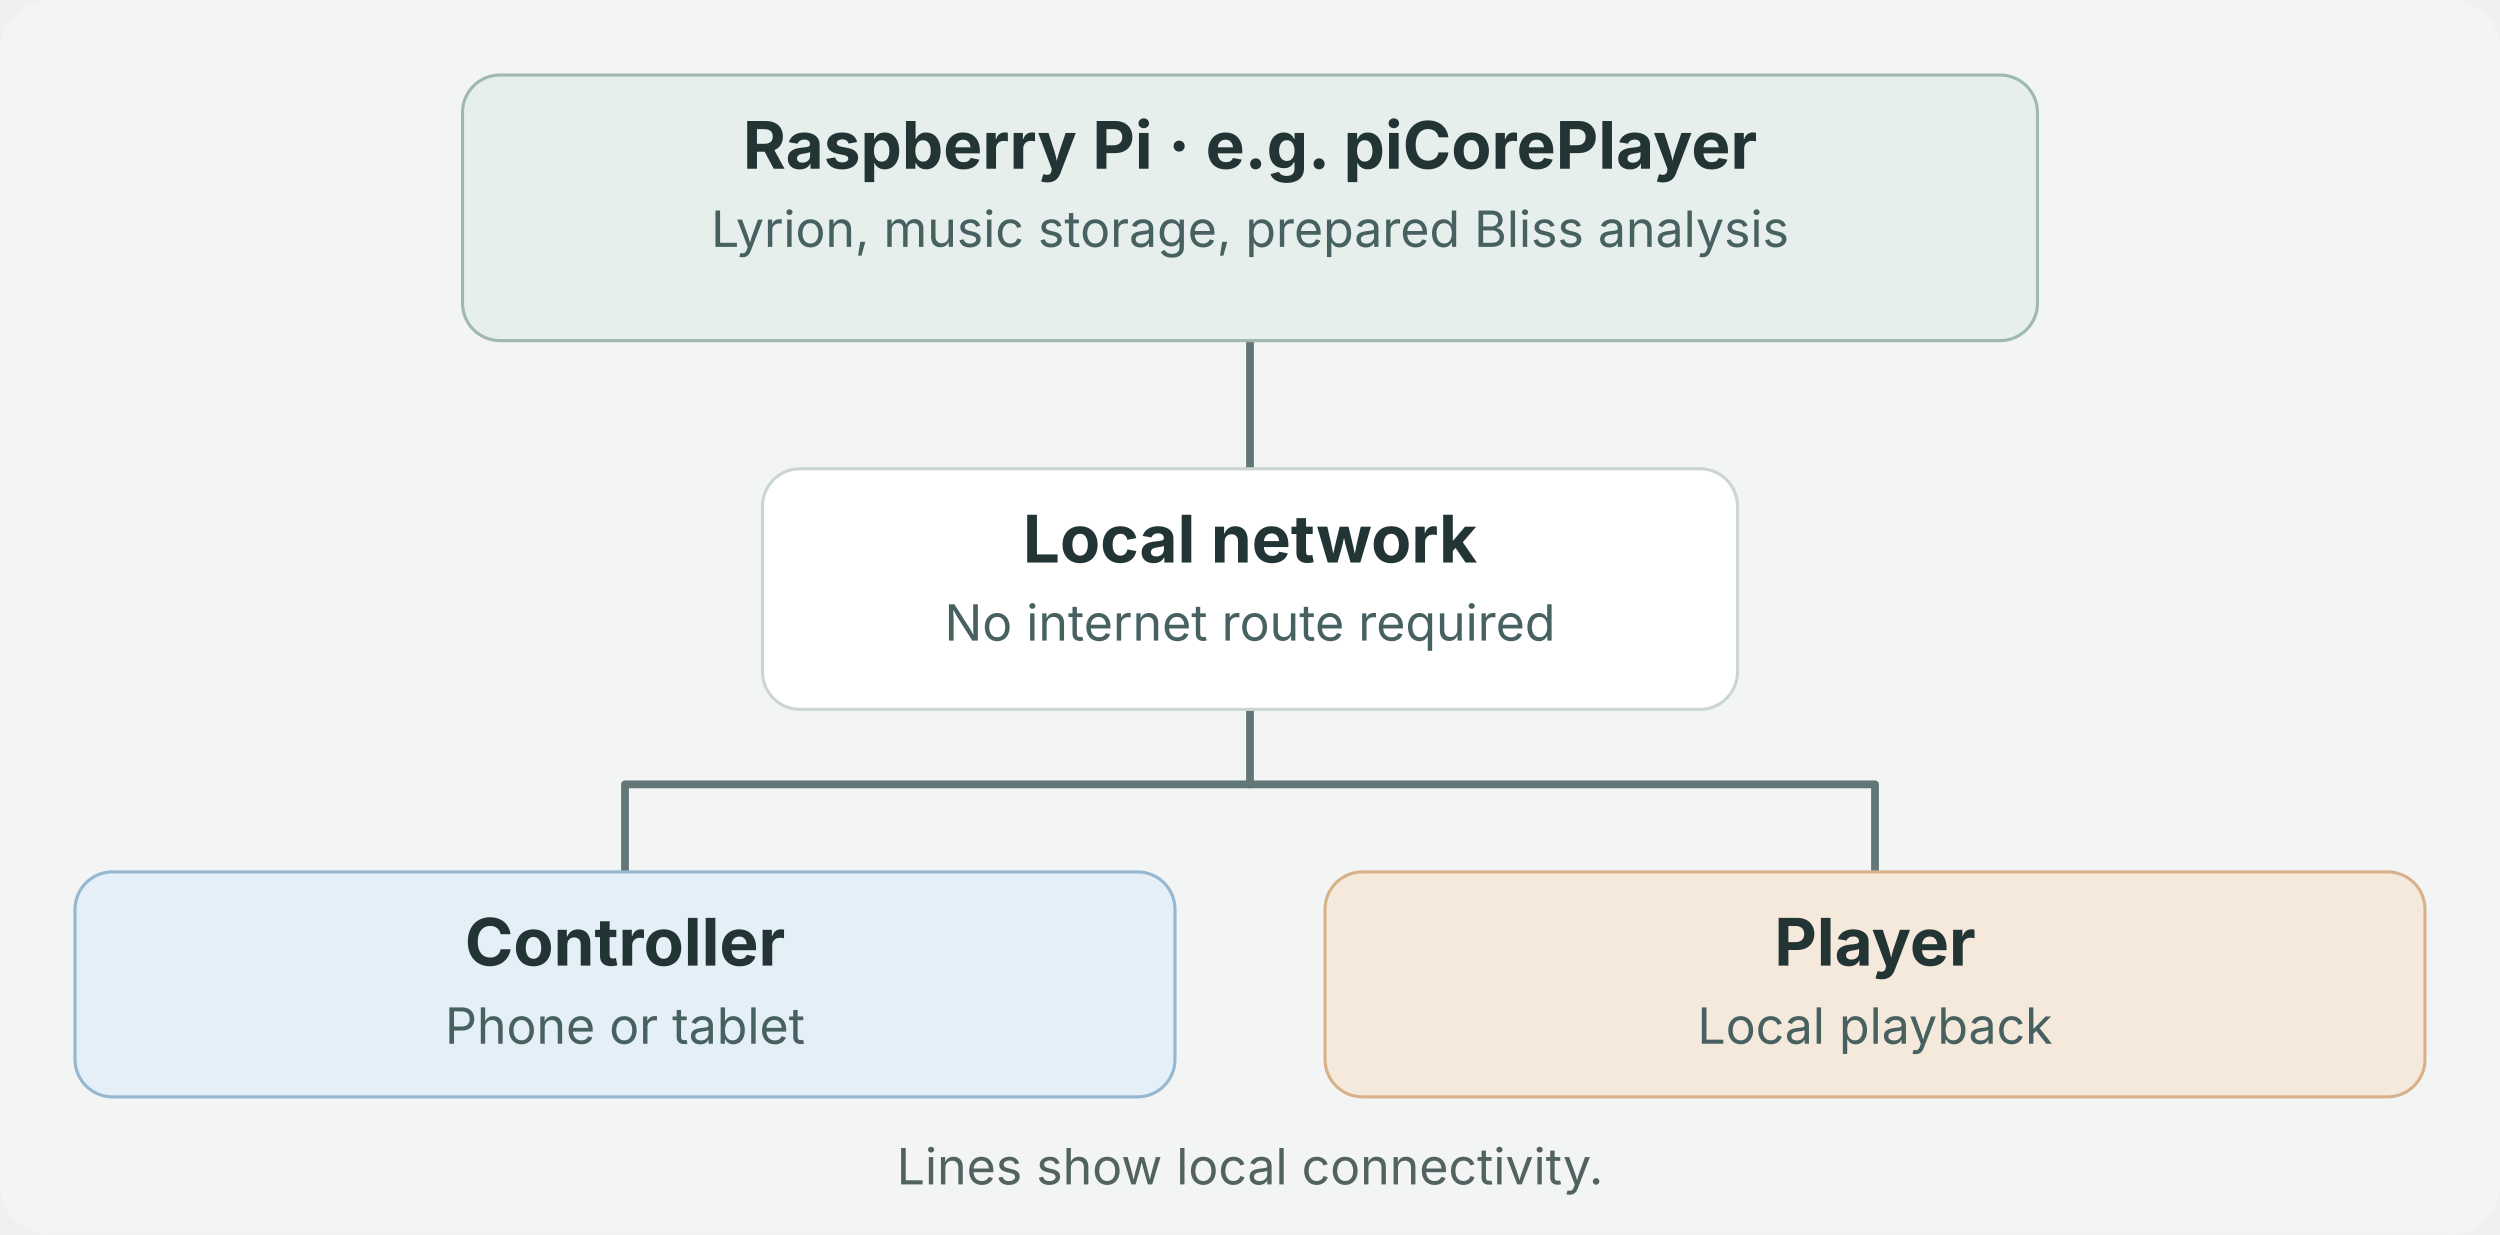
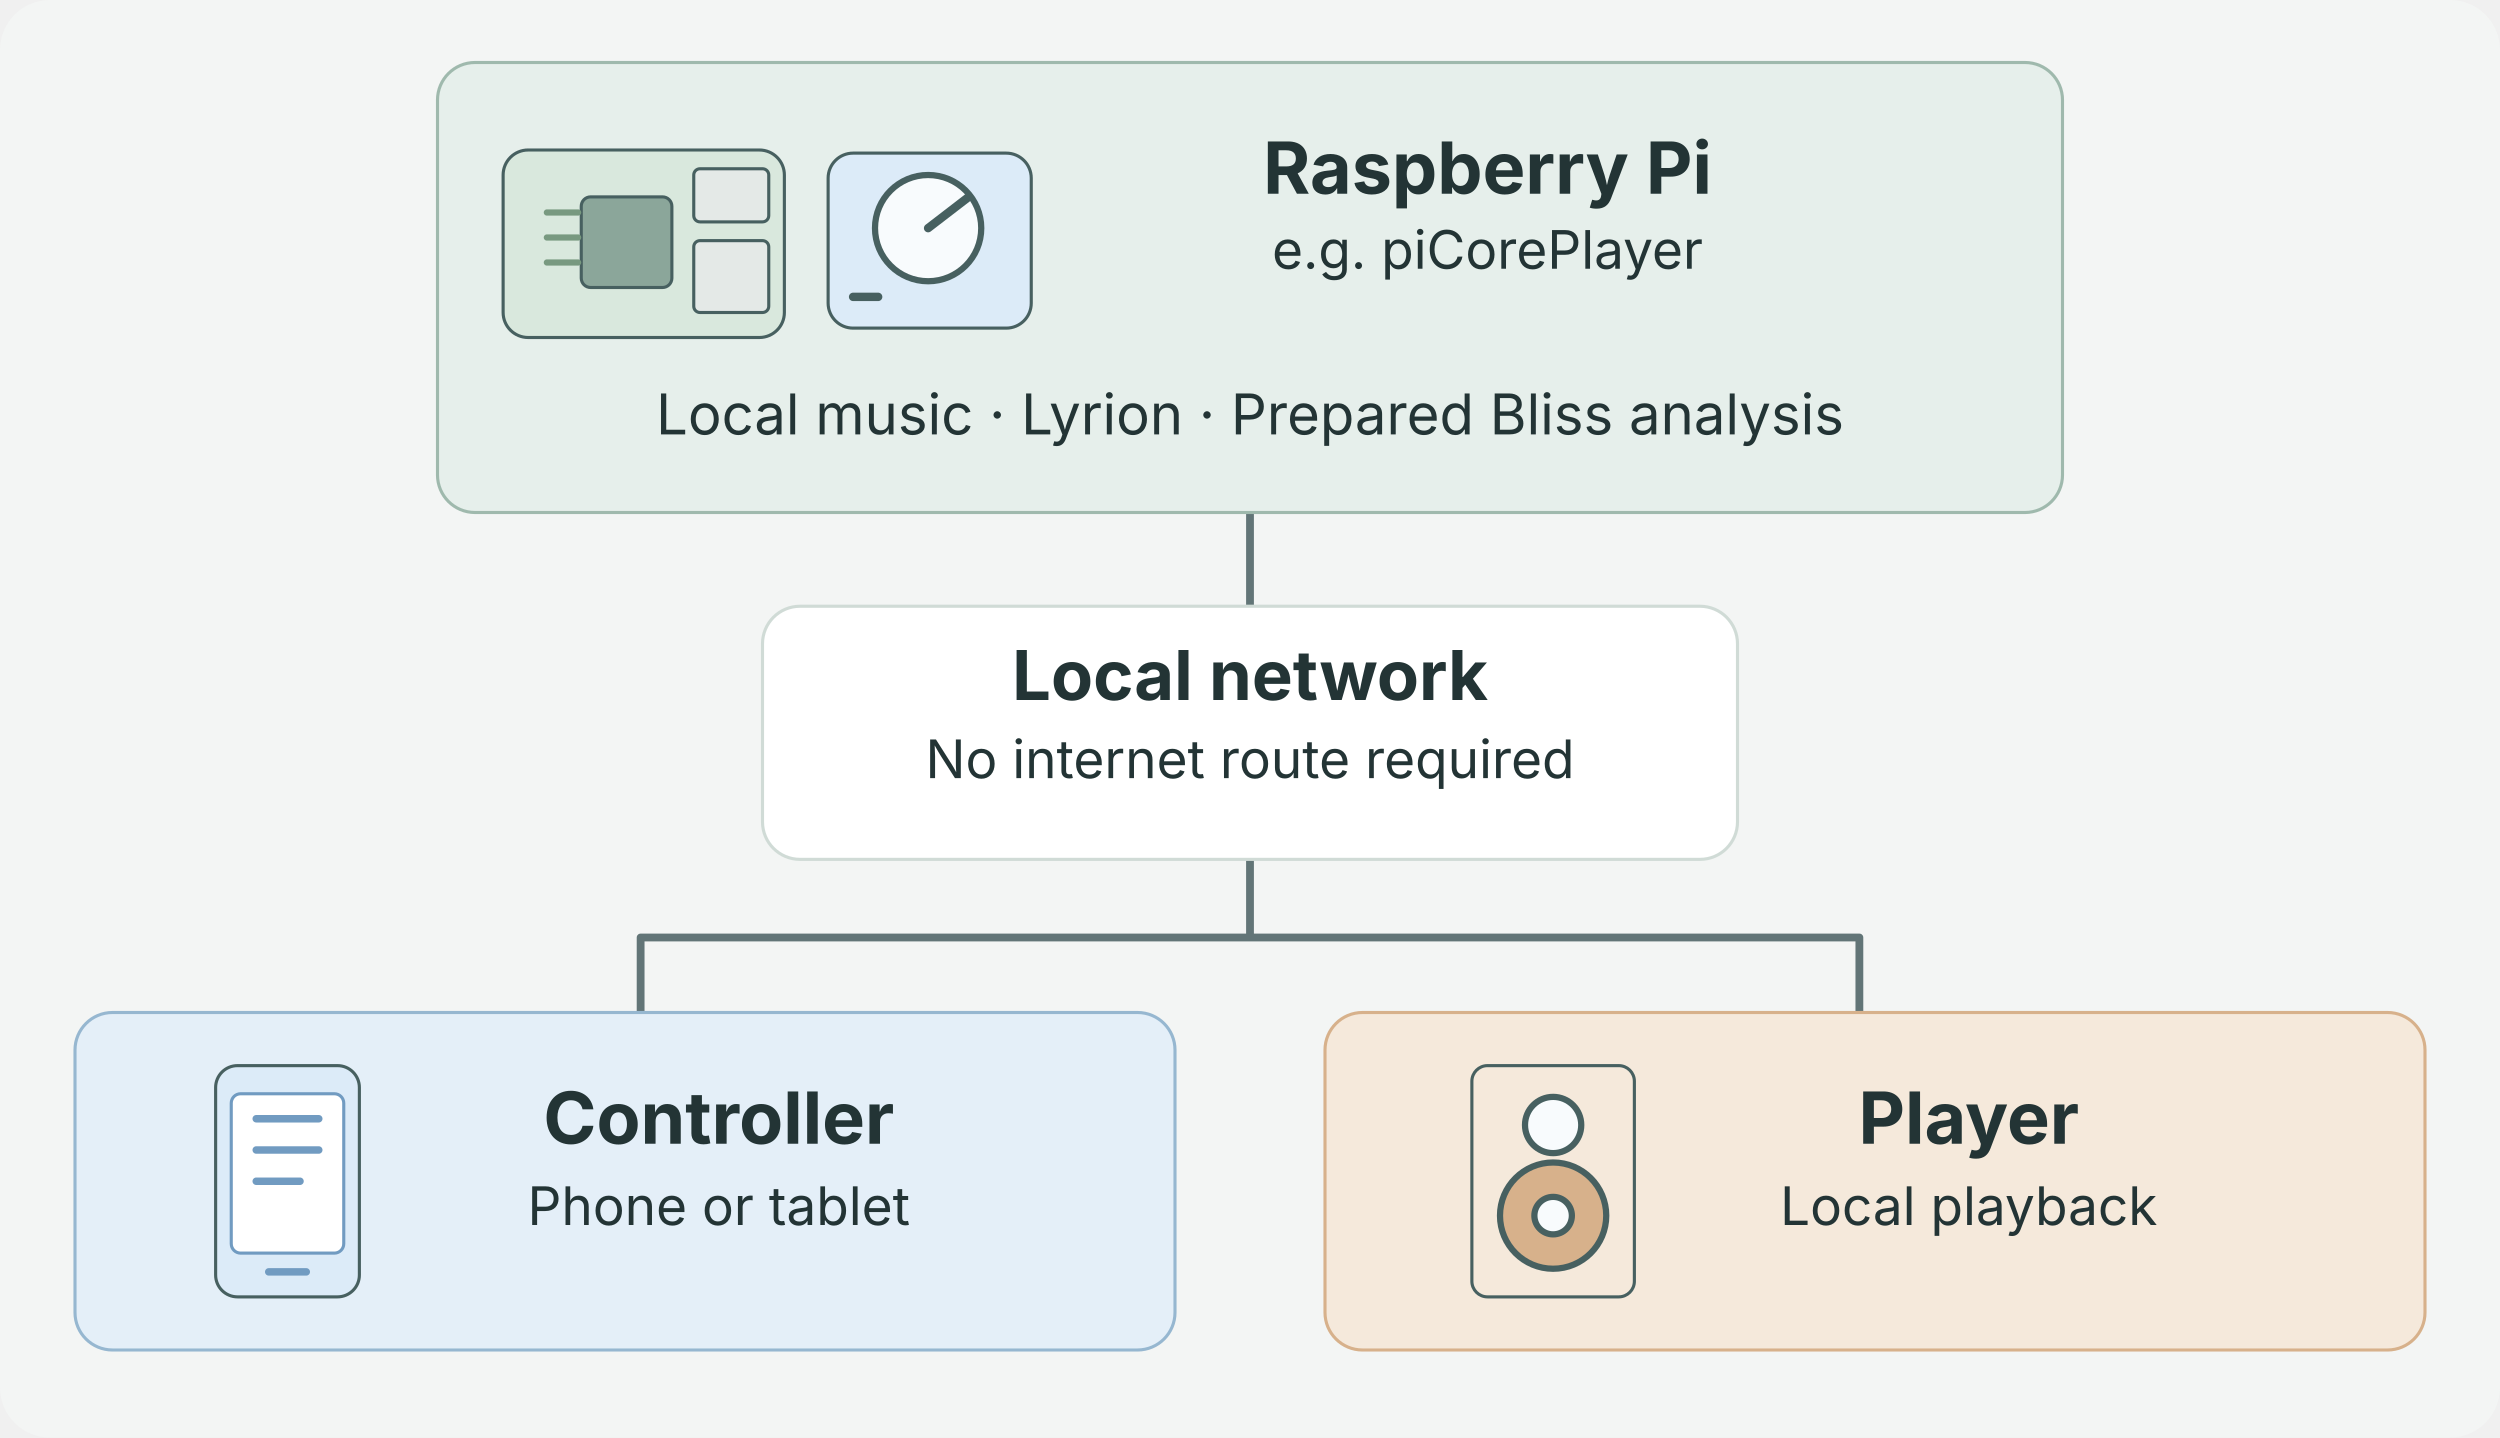
- <svg xmlns="http://www.w3.org/2000/svg" width="800" height="395" viewBox="0 0 800 395" role="img" aria-labelledby="title description">
-   <defs>
-     <marker id="arrow" markerUnits="userSpaceOnUse" markerWidth="10" markerHeight="10" refX="9" refY="5" orient="auto-start-reverse">
-       <path d="M0 0 L10 5 L0 10 Z" fill="#627577" />
-     </marker>
-   </defs>
-   <rect width="800" height="395" rx="16" fill="#f3f5f4" />
+ <svg xmlns="http://www.w3.org/2000/svg" width="800" height="460" viewBox="0 0 800 460" role="img" aria-labelledby="title description">
+   <rect width="800" height="460" rx="16" fill="#f3f5f4" />
  <g font-family="system-ui, -apple-system, Segoe UI, sans-serif" fill="#233435">
-     <path class="connector" d="M400 109 V150" fill="none" stroke="#627577" stroke-width="2.5" stroke-linejoin="round" stroke-linecap="round" />
-     <path class="connector" d="M400 227 V251 H200 V279" fill="none" stroke="#627577" stroke-width="2.5" stroke-linejoin="round" stroke-linecap="round" />
-     <path class="connector" d="M400 251 H600 V279" fill="none" stroke="#627577" stroke-width="2.5" stroke-linejoin="round" stroke-linecap="round" />
-     <rect x="148" y="24" width="504" height="85" rx="12" fill="#e6efeb" stroke="#9fb9ad" />
-     <text x="400" y="54" font-size="21" text-anchor="middle" font-weight="650" fill="#233435">Raspberry Pi · e.g. piCorePlayer</text>
-     <text x="400" y="79" font-size="16" text-anchor="middle" font-weight="400" fill="#476060">Lyrion, music storage, prepared Bliss analysis</text>
-     <rect x="244" y="150" width="312" height="77" rx="12" fill="#fff" stroke="#cbd5d3" />
-     <text x="400" y="180" font-size="21" text-anchor="middle" font-weight="650" fill="#233435">Local network</text>
-     <text x="400" y="205" font-size="16" text-anchor="middle" font-weight="400" fill="#476060">No internet route required</text>
-     <rect x="24" y="279" width="352" height="72" rx="12" fill="#e4eff8" stroke="#96b7d0" />
-     <text x="200" y="309" font-size="21" text-anchor="middle" font-weight="650" fill="#233435">Controller</text>
-     <text x="200" y="334" font-size="16" text-anchor="middle" font-weight="400" fill="#476060">Phone or tablet</text>
-     <rect x="424" y="279" width="352" height="72" rx="12" fill="#f5e9db" stroke="#d7b18b" />
-     <text x="600" y="309" font-size="21" text-anchor="middle" font-weight="650" fill="#233435">Player</text>
-     <text x="600" y="334" font-size="16" text-anchor="middle" font-weight="400" fill="#476060">Local playback</text>
-     <text x="400" y="379" font-size="16" text-anchor="middle" font-weight="400" fill="#526261">Lines show local connectivity.</text>
+     <path d="M400 164 V194 M400 275 V300 H205 V324 M400 300 H595 V324" fill="none" stroke="#627577" stroke-width="2.5" stroke-linecap="round" stroke-linejoin="round" />
+     <rect x="140" y="20" width="520" height="144" rx="12" fill="#e6efeb" stroke="#9fb9ad" />
+     <g transform="translate(157 40) scale(1)">
+       <rect x="4" y="8" width="90" height="60" rx="8" fill="#d9e8dd" stroke="#476060" />
+       <rect x="29" y="23" width="29" height="29" rx="3" fill="#8ba69a" stroke="#476060" />
+       <rect x="65" y="14" width="24" height="17" rx="2" fill="#e4e9e7" stroke="#476060" />
+       <rect x="65" y="37" width="24" height="23" rx="2" fill="#e4e9e7" stroke="#476060" />
+       <path d="M18 28 H28 M18 36 H28 M18 44 H28" fill="none" stroke="#789980" stroke-width="2" stroke-linecap="round" stroke-linejoin="round" />
+     </g>
+     <g transform="translate(257 40) scale(1)">
+       <rect x="8" y="9" width="65" height="56" rx="8" fill="#dcebf8" stroke="#476060" />
+       <circle cx="40" cy="33" r="17" fill="#f8fbfd" stroke="#476060" stroke-width="2" />
+       <path d="M40 33 L53 23 M16 55 H24" fill="none" stroke="#476060" stroke-width="2.7" stroke-linecap="round" stroke-linejoin="round" />
+     </g>
+     <text x="476" y="62" font-size="23" font-weight="650" text-anchor="middle" fill="#233435">Raspberry Pi</text>
+     <text x="476" y="86" font-size="17" font-weight="400" text-anchor="middle" fill="#233435">e.g. piCorePlayer</text>
+     <text x="400" y="139" font-size="18" font-weight="400" text-anchor="middle" fill="#233435">Local music · Lyrion · Prepared Bliss analysis</text>
+     <rect x="244" y="194" width="312" height="81" rx="12" fill="#fff" stroke="#d0dbd6" />
+     <text x="400" y="224" font-size="22" font-weight="650" text-anchor="middle" fill="#233435">Local network</text>
+     <text x="400" y="249" font-size="17" font-weight="400" text-anchor="middle" fill="#233435">No internet route required</text>
+     <rect x="24" y="324" width="352" height="108" rx="12" fill="#e4eff8" stroke="#96b7d0" />
+     <g transform="translate(48 338) scale(1)">
+       <rect x="21" y="3" width="46" height="74" rx="7" fill="#dcebf8" stroke="#476060" />
+       <rect x="26" y="12" width="36" height="51" rx="3" fill="#fff" stroke="#719bc1" />
+       <path d="M38 69 H50 M34 20 H54 M34 30 H54 M34 40 H48" fill="none" stroke="#719bc1" stroke-width="2.4" stroke-linecap="round" stroke-linejoin="round" />
+     </g>
+     <text x="230" y="366" font-size="23" font-weight="650" text-anchor="middle" fill="#233435">Controller</text>
+     <text x="230" y="392" font-size="17" font-weight="400" text-anchor="middle" fill="#233435">Phone or tablet</text>
+     <rect x="424" y="324" width="352" height="108" rx="12" fill="#f5e9db" stroke="#d7b18b" />
+     <g transform="translate(448 338) scale(1)">
+       <rect x="23" y="3" width="52" height="74" rx="5" fill="#f5e9db" stroke="#476060" />
+       <circle cx="49" cy="22" r="9" fill="#f8fbfd" stroke="#476060" stroke-width="2" />
+       <circle cx="49" cy="51" r="17" fill="#d7b18b" stroke="#476060" stroke-width="2" />
+       <circle cx="49" cy="51" r="6" fill="#f8fbfd" stroke="#476060" stroke-width="2" />
+     </g>
+     <text x="630" y="366" font-size="23" font-weight="650" text-anchor="middle" fill="#233435">Player</text>
+     <text x="630" y="392" font-size="17" font-weight="400" text-anchor="middle" fill="#233435">Local playback</text>
  </g>
</svg>
